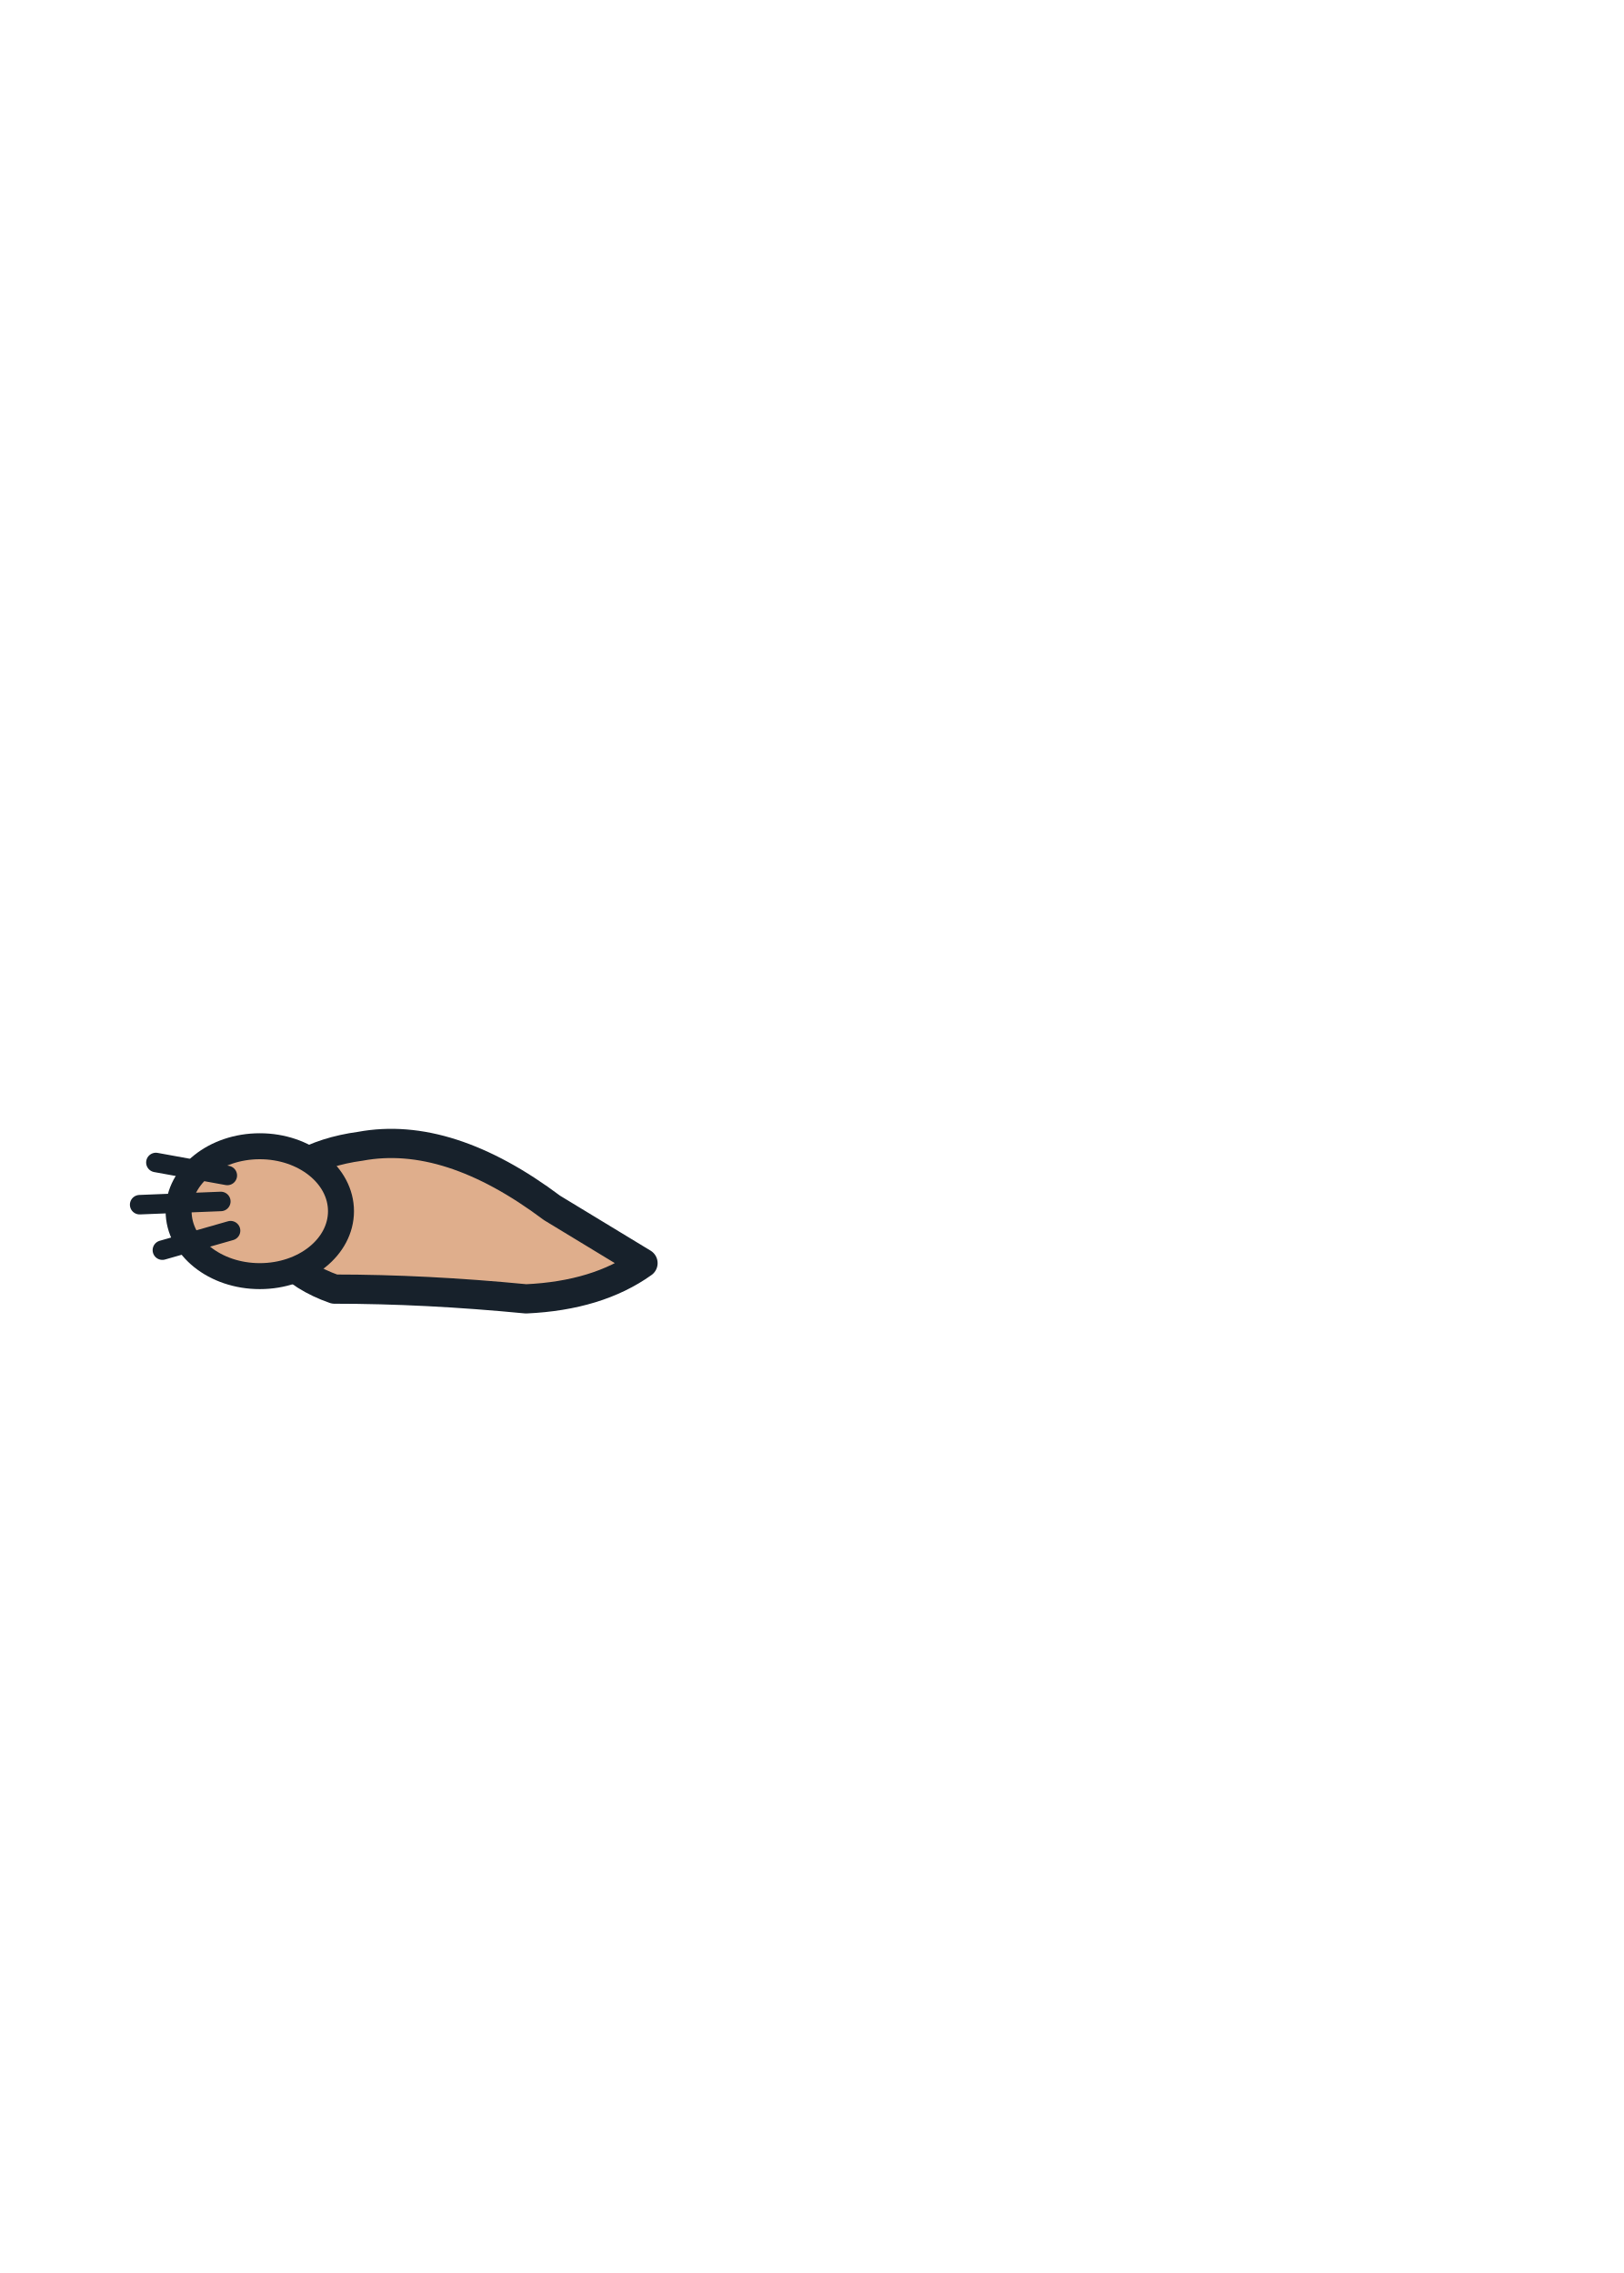
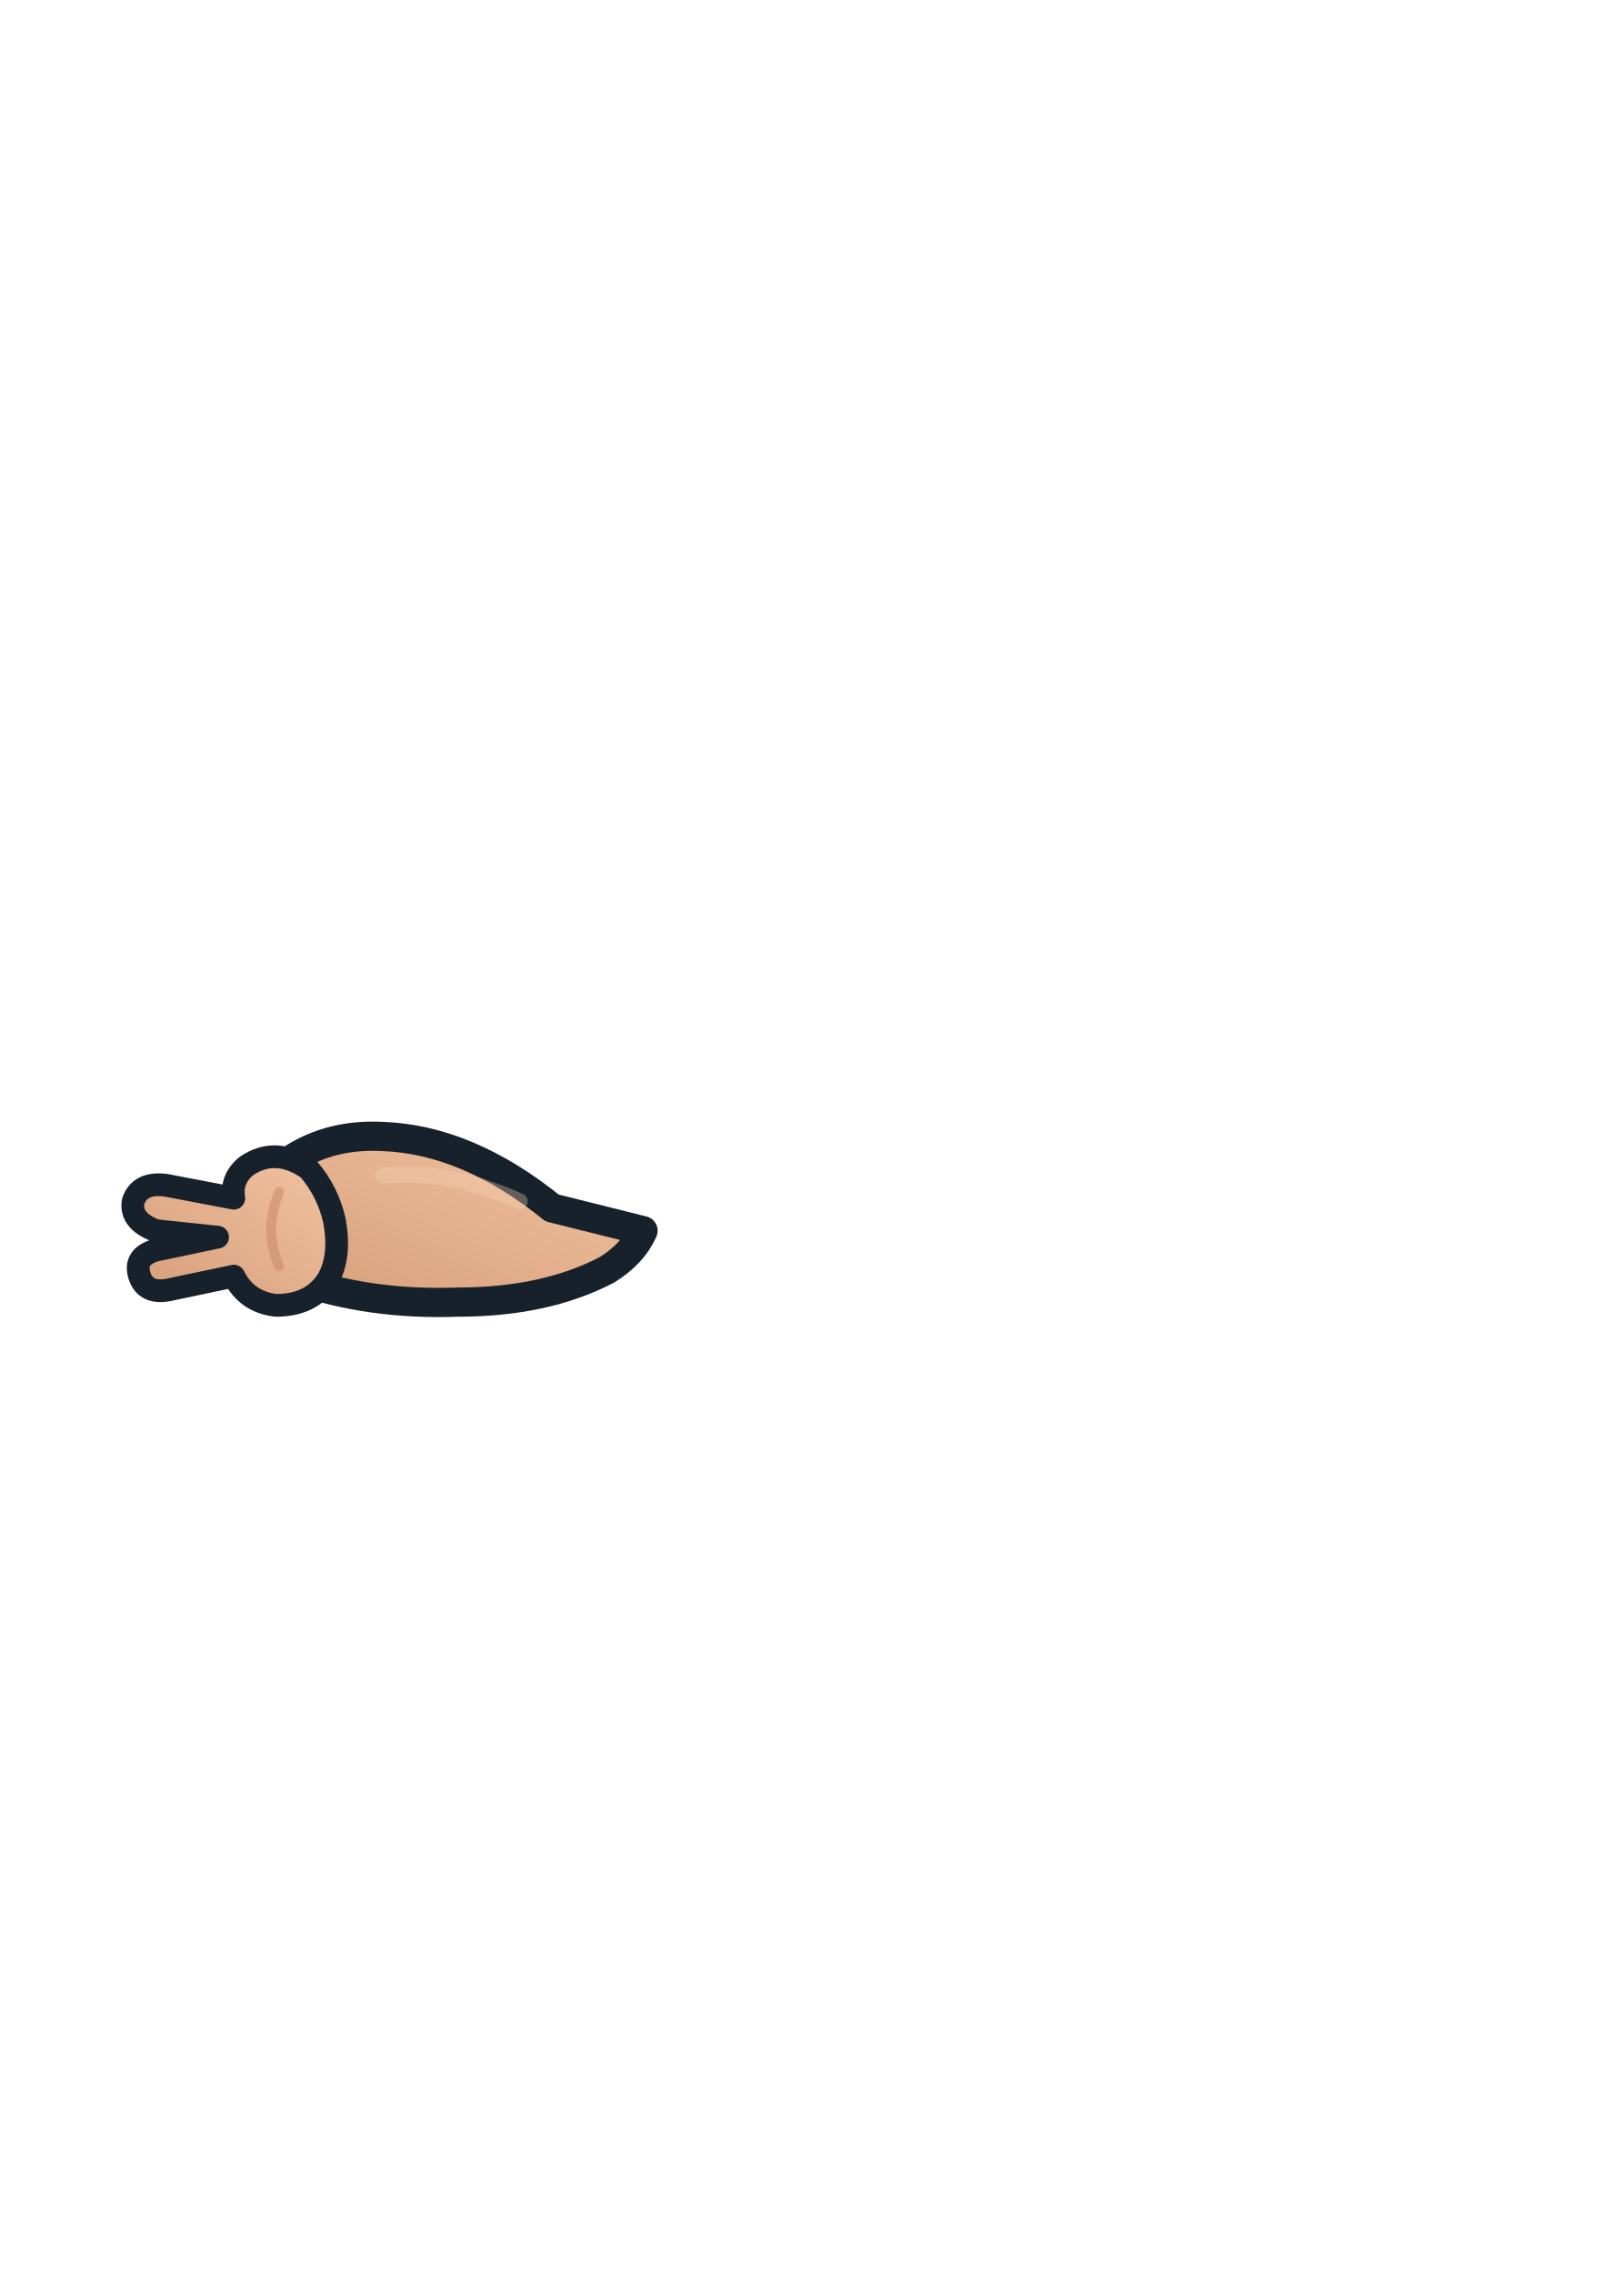
<svg xmlns="http://www.w3.org/2000/svg" viewBox="0 0 500 700" width="500" height="700">
-   <path d="M170 372 Q138 348 111 353 Q89 356 80 371 Q83 390 103 397 Q131 397 162 400 Q184 399 198 389 Z" fill="#DFAE8C" stroke="#17212B" stroke-width="9" stroke-linecap="round" stroke-linejoin="round" />
-   <ellipse cx="80" cy="373" rx="25" ry="20" fill="#DFAE8C" stroke="#17212B" stroke-width="8" />
-   <path d="M70 362 l-22 -4 M68 370 l-25 1 M71 379 l-21 6" fill="none" stroke="#17212B" stroke-width="6" stroke-linecap="round" />
+   <defs>
+     <linearGradient id="skin" x1="1" y1="0" x2="0" y2="1">
+       <stop offset="0" stop-color="#F2C3A1" />
+       <stop offset="1" stop-color="#D69D79" />
+     </linearGradient>
+   </defs>
+   <path d="M170 372 Q144 351 118 350 Q100 349 87 359 Q79 366 78 376 Q80 388 91 394 Q114 402 141 401 Q168 401 187 391 Q195 386 198 379 Z" fill="url(#skin)" stroke="#17212B" stroke-width="9" stroke-linecap="round" stroke-linejoin="round" />
+   <path d="M95 360 Q85 353 76 359 Q71 363 72 369 L51 365 Q43 364 41 370 Q40 376 48 379 L67 381 L48 385 Q41 387 43 393 Q45 399 53 397 L72 393 Q76 401 85 402 Q96 402 101 394 Q105 387 103 376 Q101 367 95 360 Z" fill="url(#skin)" stroke="#17212B" stroke-width="7" stroke-linecap="round" stroke-linejoin="round" />
+   <path d="M86 367 Q81 379 86 390" fill="none" stroke="#C98968" stroke-width="3" stroke-linecap="round" opacity="0.55" />
+   <path d="M160 370 Q138 360 118 362" fill="none" stroke="#F7D0B2" stroke-width="5" stroke-linecap="round" opacity="0.35" />
</svg>
